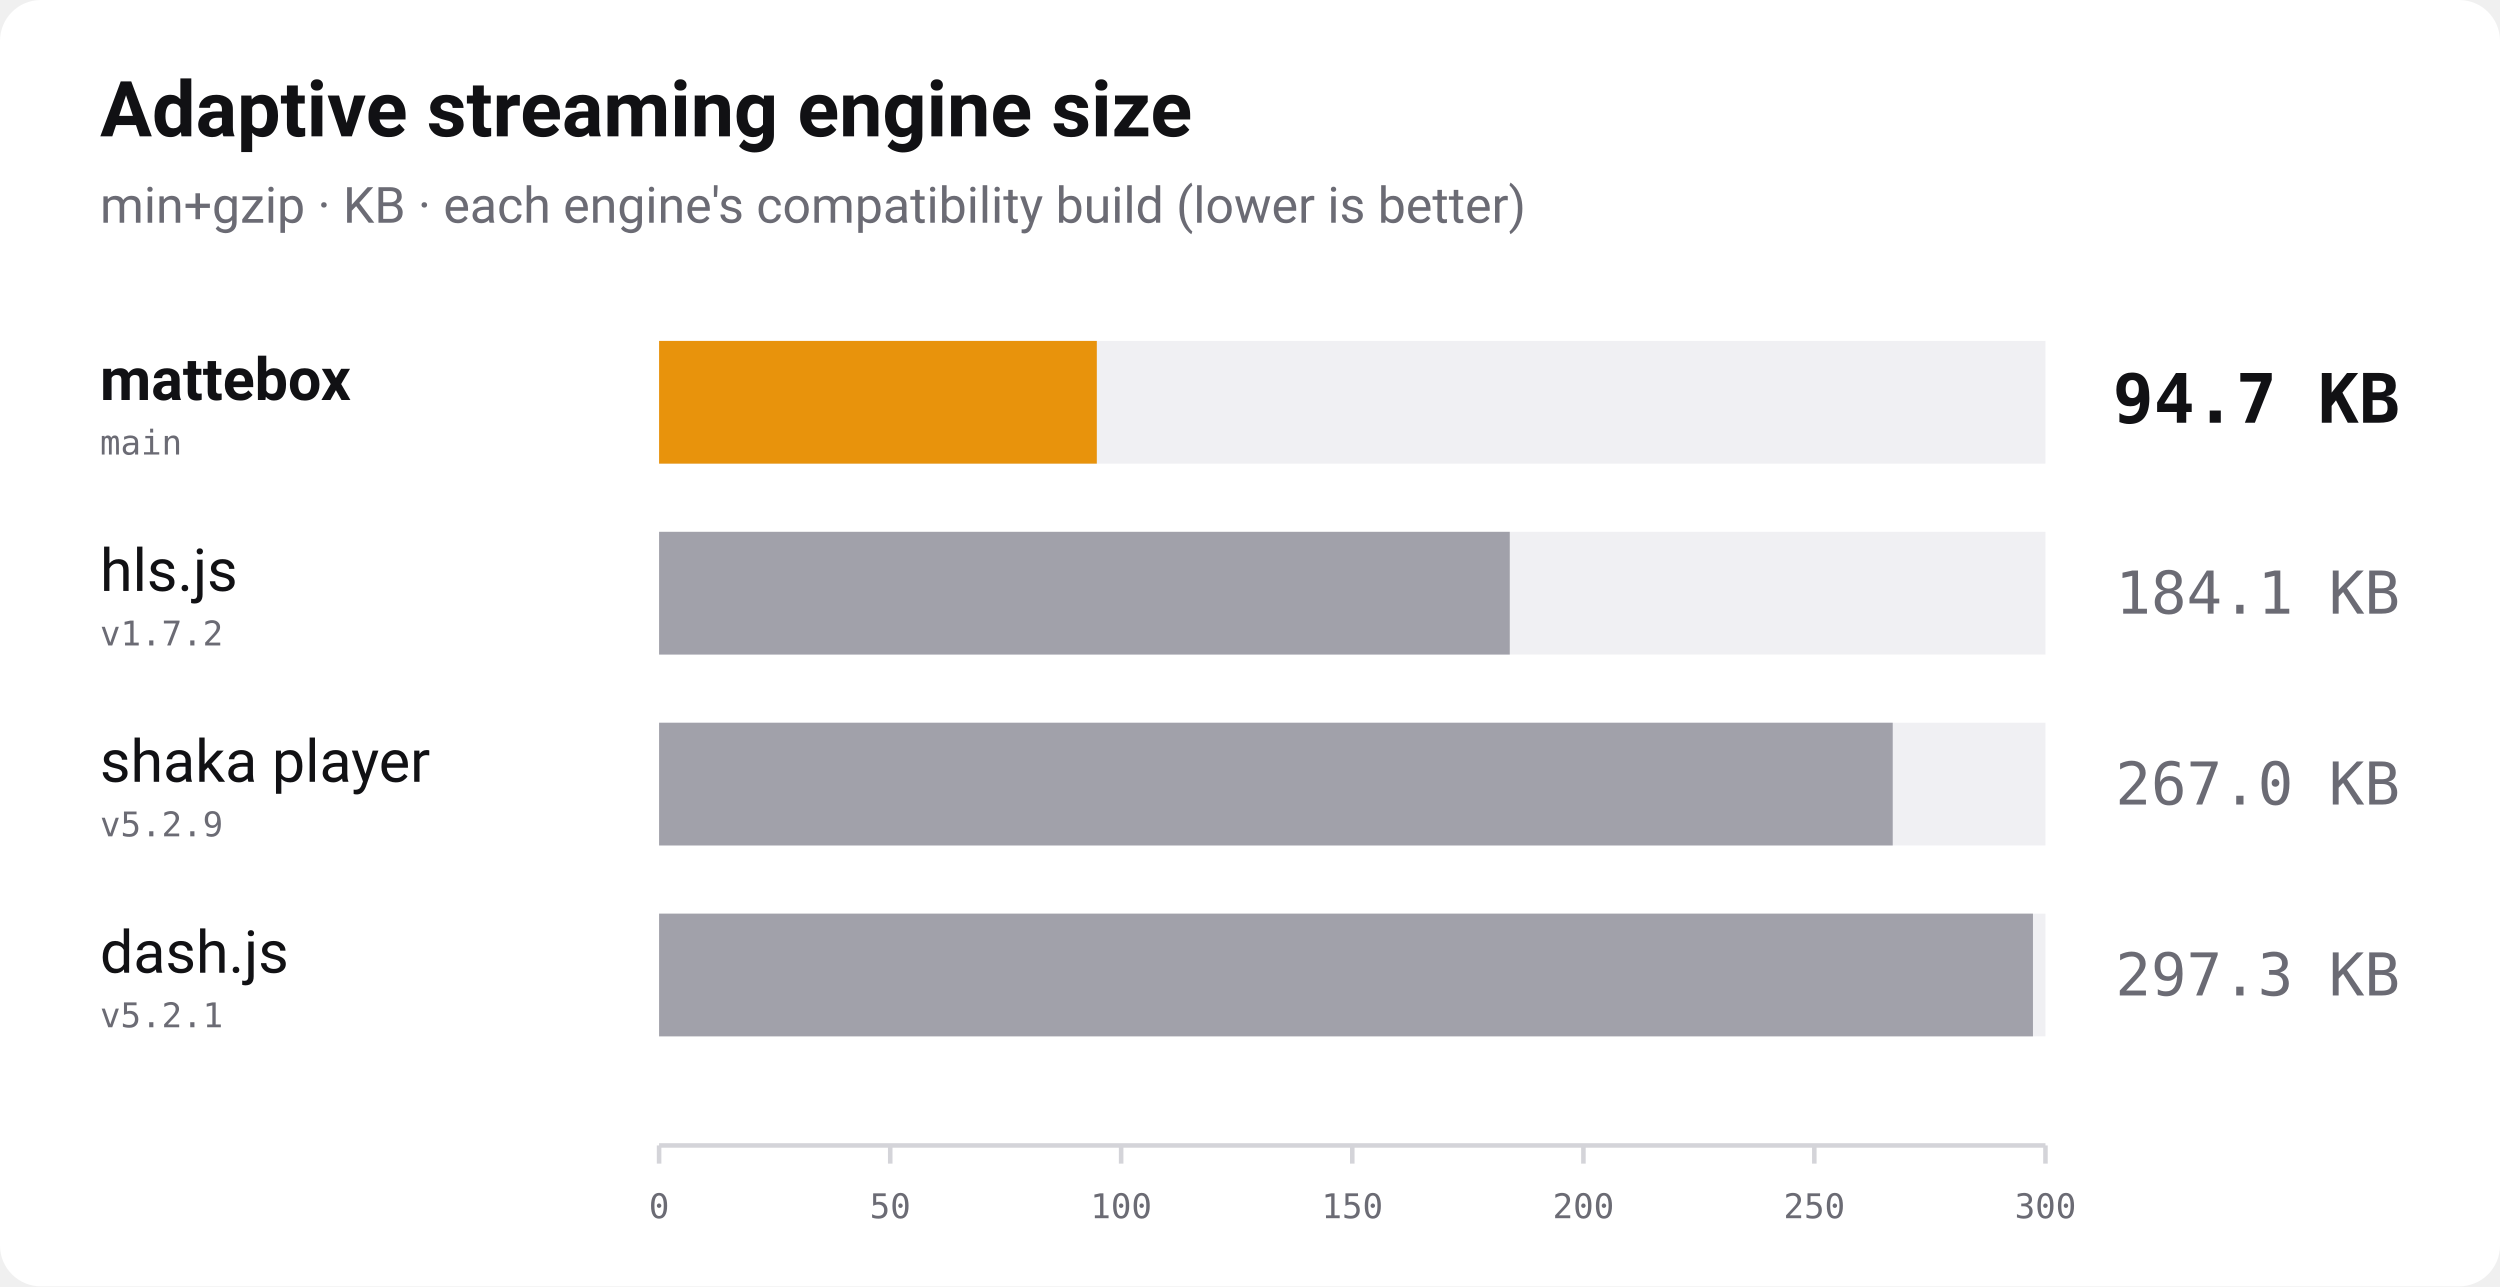
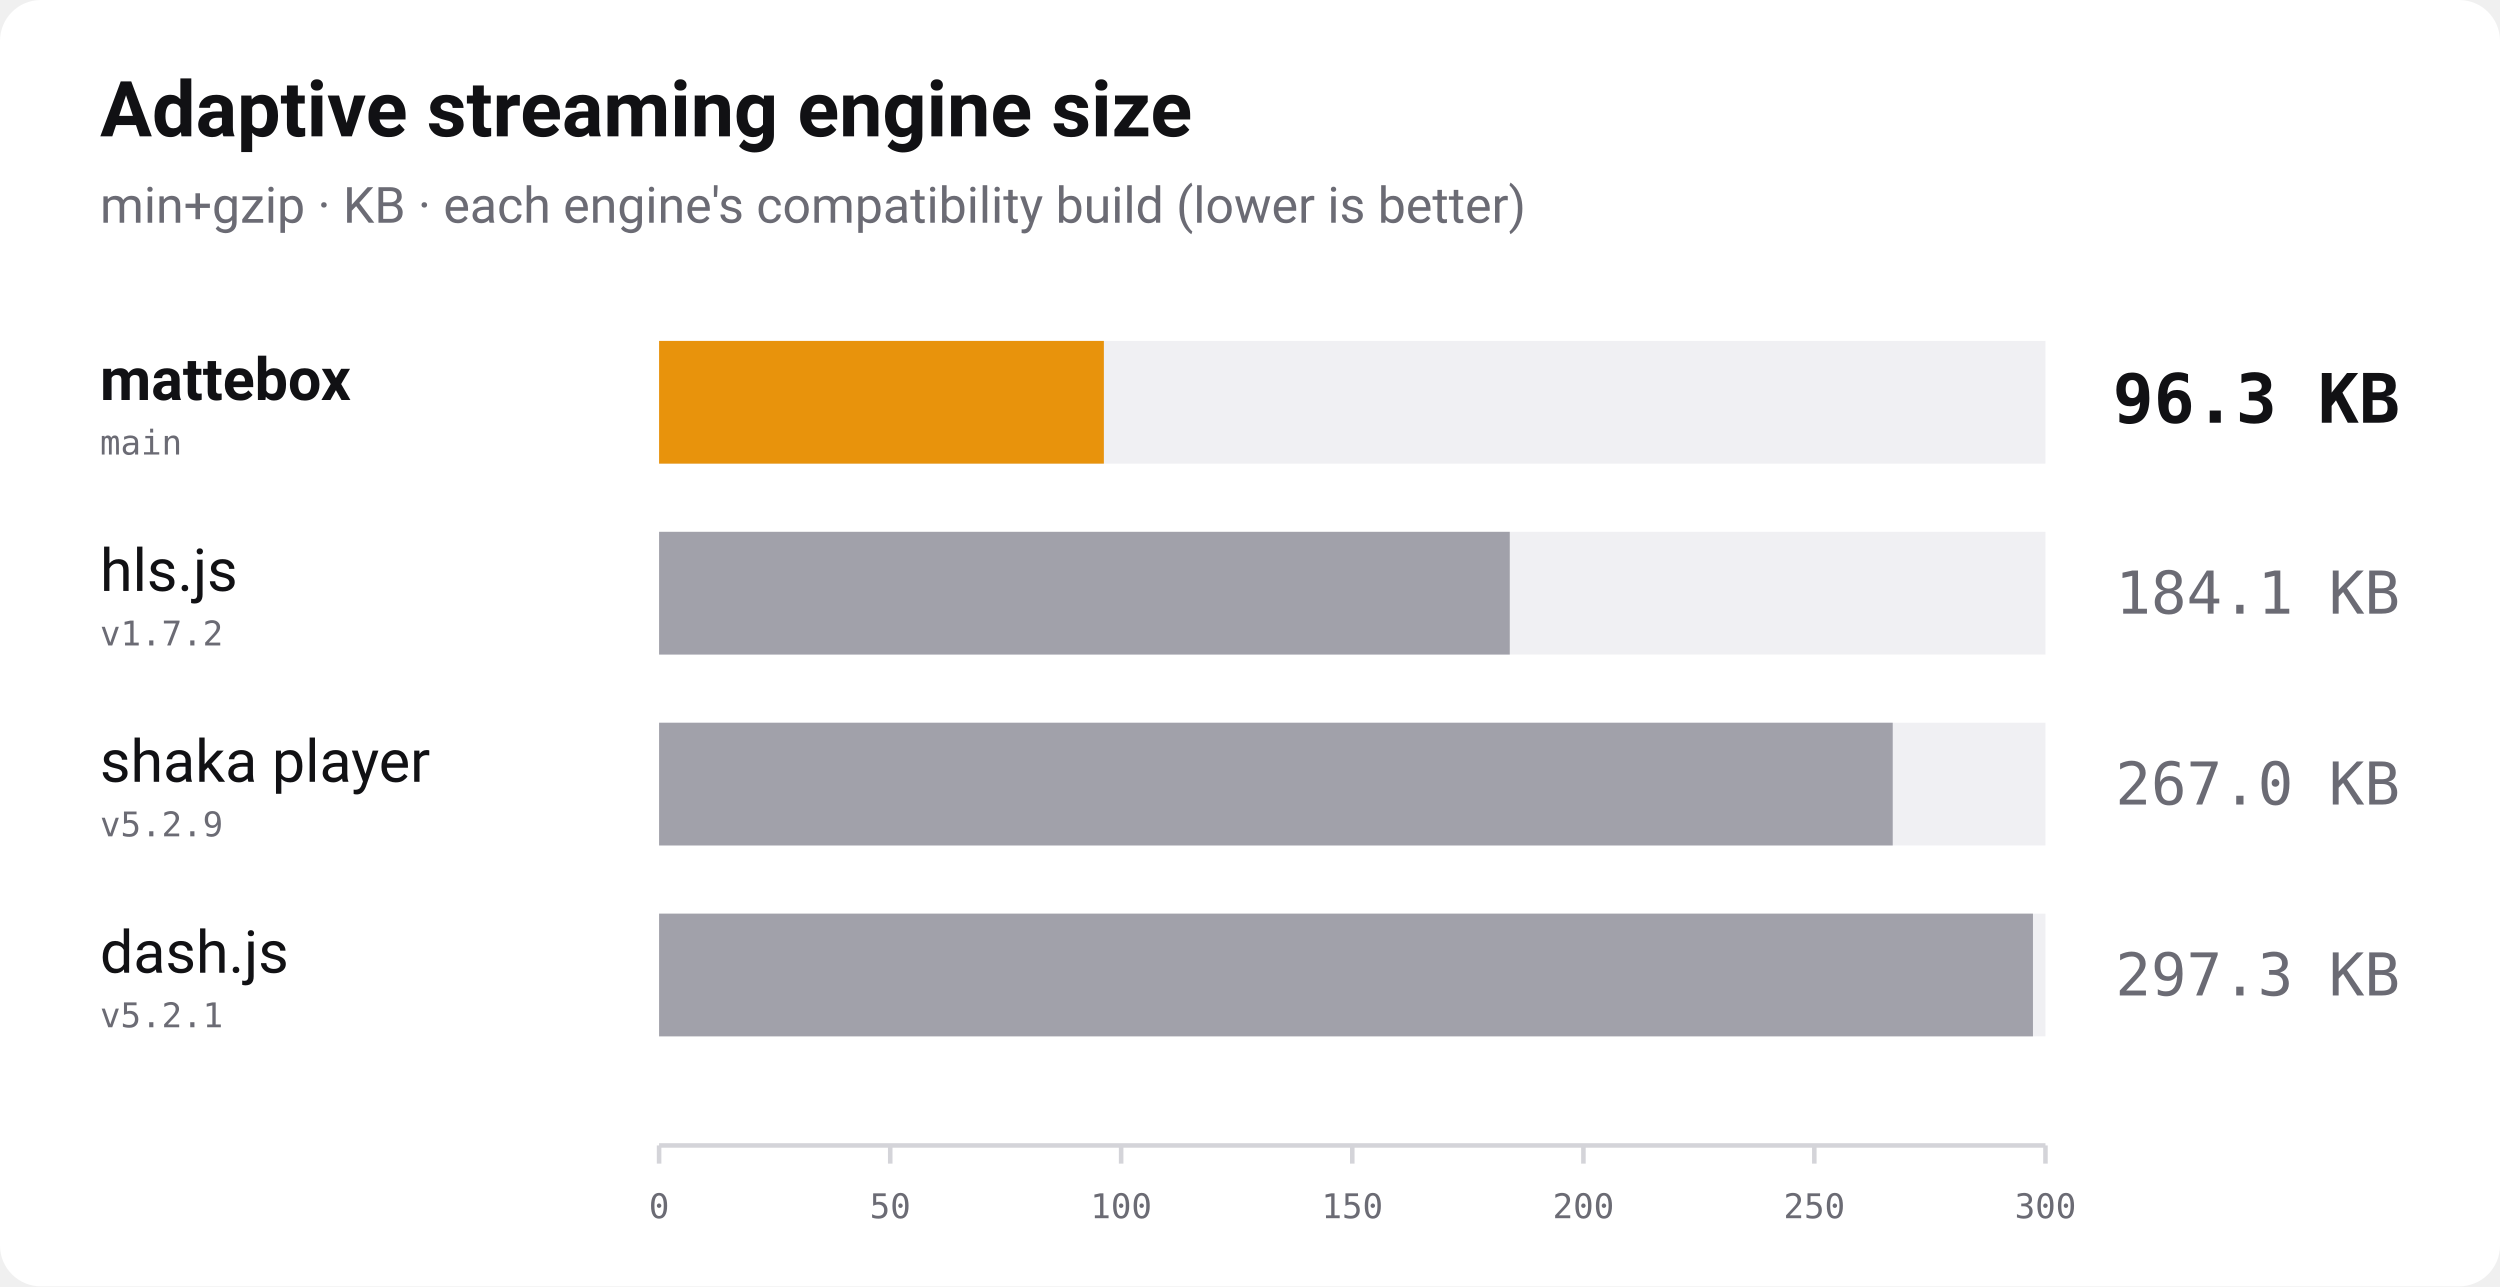
<svg xmlns="http://www.w3.org/2000/svg" width="1100" height="566" viewBox="0 0 1100 566" role="img" aria-label="Bundle size of adaptive streaming players, min+gzip, lower is better">
  <rect width="1100" height="566" rx="18" fill="#ffffff" />
  <text x="44" y="60" font-family="-apple-system, 'Segoe UI', Roboto, Helvetica, Arial, sans-serif" font-size="34" font-weight="700" fill="#111114">Adaptive streaming engine size</text>
  <text x="44" y="98" font-family="-apple-system, 'Segoe UI', Roboto, Helvetica, Arial, sans-serif" font-size="22" fill="#6b6b74">min+gzip · KB · each engine's compatibility build (lower is better)</text>
  <text x="44" y="176" font-family="-apple-system, 'Segoe UI', Roboto, Helvetica, Arial, sans-serif" font-size="26" font-weight="700" fill="#111114">mattebox</text>
  <text x="44" y="200" font-family="ui-monospace, 'SF Mono', Menlo, Consolas, monospace" font-size="15" fill="#6b6b74">main</text>
  <rect x="290" y="150" width="610" height="54" fill="#f0f0f3" />
-   <rect x="290" y="150" width="192.6" height="54" fill="#e8930c" />
-   <text x="1056" y="186" text-anchor="end" font-family="ui-monospace, 'SF Mono', Menlo, Consolas, monospace" font-size="30" font-weight="700" fill="#111114">94.7 KB</text>
+   <rect x="290" y="150" width="195.7" height="54" fill="#e8930c" />
+   <text x="1056" y="186" text-anchor="end" font-family="ui-monospace, 'SF Mono', Menlo, Consolas, monospace" font-size="30" font-weight="700" fill="#111114">96.3 KB</text>
  <text x="44" y="260" font-family="-apple-system, 'Segoe UI', Roboto, Helvetica, Arial, sans-serif" font-size="26" font-weight="400" fill="#111114">hls.js</text>
  <text x="44" y="284" font-family="ui-monospace, 'SF Mono', Menlo, Consolas, monospace" font-size="15" fill="#6b6b74">v1.7.2</text>
  <rect x="290" y="234" width="610" height="54" fill="#f0f0f3" />
  <rect x="290" y="234" width="374.3" height="54" fill="#a1a1aa" />
  <text x="1056" y="270" text-anchor="end" font-family="ui-monospace, 'SF Mono', Menlo, Consolas, monospace" font-size="26" font-weight="400" fill="#6b6b74">184.1 KB</text>
  <text x="44" y="344" font-family="-apple-system, 'Segoe UI', Roboto, Helvetica, Arial, sans-serif" font-size="26" font-weight="400" fill="#111114">shaka player</text>
  <text x="44" y="368" font-family="ui-monospace, 'SF Mono', Menlo, Consolas, monospace" font-size="15" fill="#6b6b74">v5.2.9</text>
  <rect x="290" y="318" width="610" height="54" fill="#f0f0f3" />
  <rect x="290" y="318" width="542.8" height="54" fill="#a1a1aa" />
  <text x="1056" y="354" text-anchor="end" font-family="ui-monospace, 'SF Mono', Menlo, Consolas, monospace" font-size="26" font-weight="400" fill="#6b6b74">267.0 KB</text>
  <text x="44" y="428" font-family="-apple-system, 'Segoe UI', Roboto, Helvetica, Arial, sans-serif" font-size="26" font-weight="400" fill="#111114">dash.js</text>
  <text x="44" y="452" font-family="ui-monospace, 'SF Mono', Menlo, Consolas, monospace" font-size="15" fill="#6b6b74">v5.2.1</text>
  <rect x="290" y="402" width="610" height="54" fill="#f0f0f3" />
  <rect x="290" y="402" width="604.5" height="54" fill="#a1a1aa" />
  <text x="1056" y="438" text-anchor="end" font-family="ui-monospace, 'SF Mono', Menlo, Consolas, monospace" font-size="26" font-weight="400" fill="#6b6b74">297.3 KB</text>
  <line x1="290" y1="504" x2="900" y2="504" stroke="#d4d4d9" stroke-width="2" />
  <line x1="290.0" y1="504" x2="290.0" y2="512" stroke="#d4d4d9" stroke-width="2" />
  <text x="290.0" y="536" text-anchor="middle" font-family="ui-monospace, 'SF Mono', Menlo, Consolas, monospace" font-size="15" fill="#6b6b74">0</text>
  <line x1="391.7" y1="504" x2="391.7" y2="512" stroke="#d4d4d9" stroke-width="2" />
  <text x="391.7" y="536" text-anchor="middle" font-family="ui-monospace, 'SF Mono', Menlo, Consolas, monospace" font-size="15" fill="#6b6b74">50</text>
  <line x1="493.3" y1="504" x2="493.3" y2="512" stroke="#d4d4d9" stroke-width="2" />
  <text x="493.3" y="536" text-anchor="middle" font-family="ui-monospace, 'SF Mono', Menlo, Consolas, monospace" font-size="15" fill="#6b6b74">100</text>
  <line x1="595.0" y1="504" x2="595.0" y2="512" stroke="#d4d4d9" stroke-width="2" />
  <text x="595.0" y="536" text-anchor="middle" font-family="ui-monospace, 'SF Mono', Menlo, Consolas, monospace" font-size="15" fill="#6b6b74">150</text>
  <line x1="696.7" y1="504" x2="696.7" y2="512" stroke="#d4d4d9" stroke-width="2" />
  <text x="696.7" y="536" text-anchor="middle" font-family="ui-monospace, 'SF Mono', Menlo, Consolas, monospace" font-size="15" fill="#6b6b74">200</text>
  <line x1="798.3" y1="504" x2="798.3" y2="512" stroke="#d4d4d9" stroke-width="2" />
  <text x="798.3" y="536" text-anchor="middle" font-family="ui-monospace, 'SF Mono', Menlo, Consolas, monospace" font-size="15" fill="#6b6b74">250</text>
  <line x1="900.0" y1="504" x2="900.0" y2="512" stroke="#d4d4d9" stroke-width="2" />
  <text x="900.0" y="536" text-anchor="middle" font-family="ui-monospace, 'SF Mono', Menlo, Consolas, monospace" font-size="15" fill="#6b6b74">300</text>
</svg>
